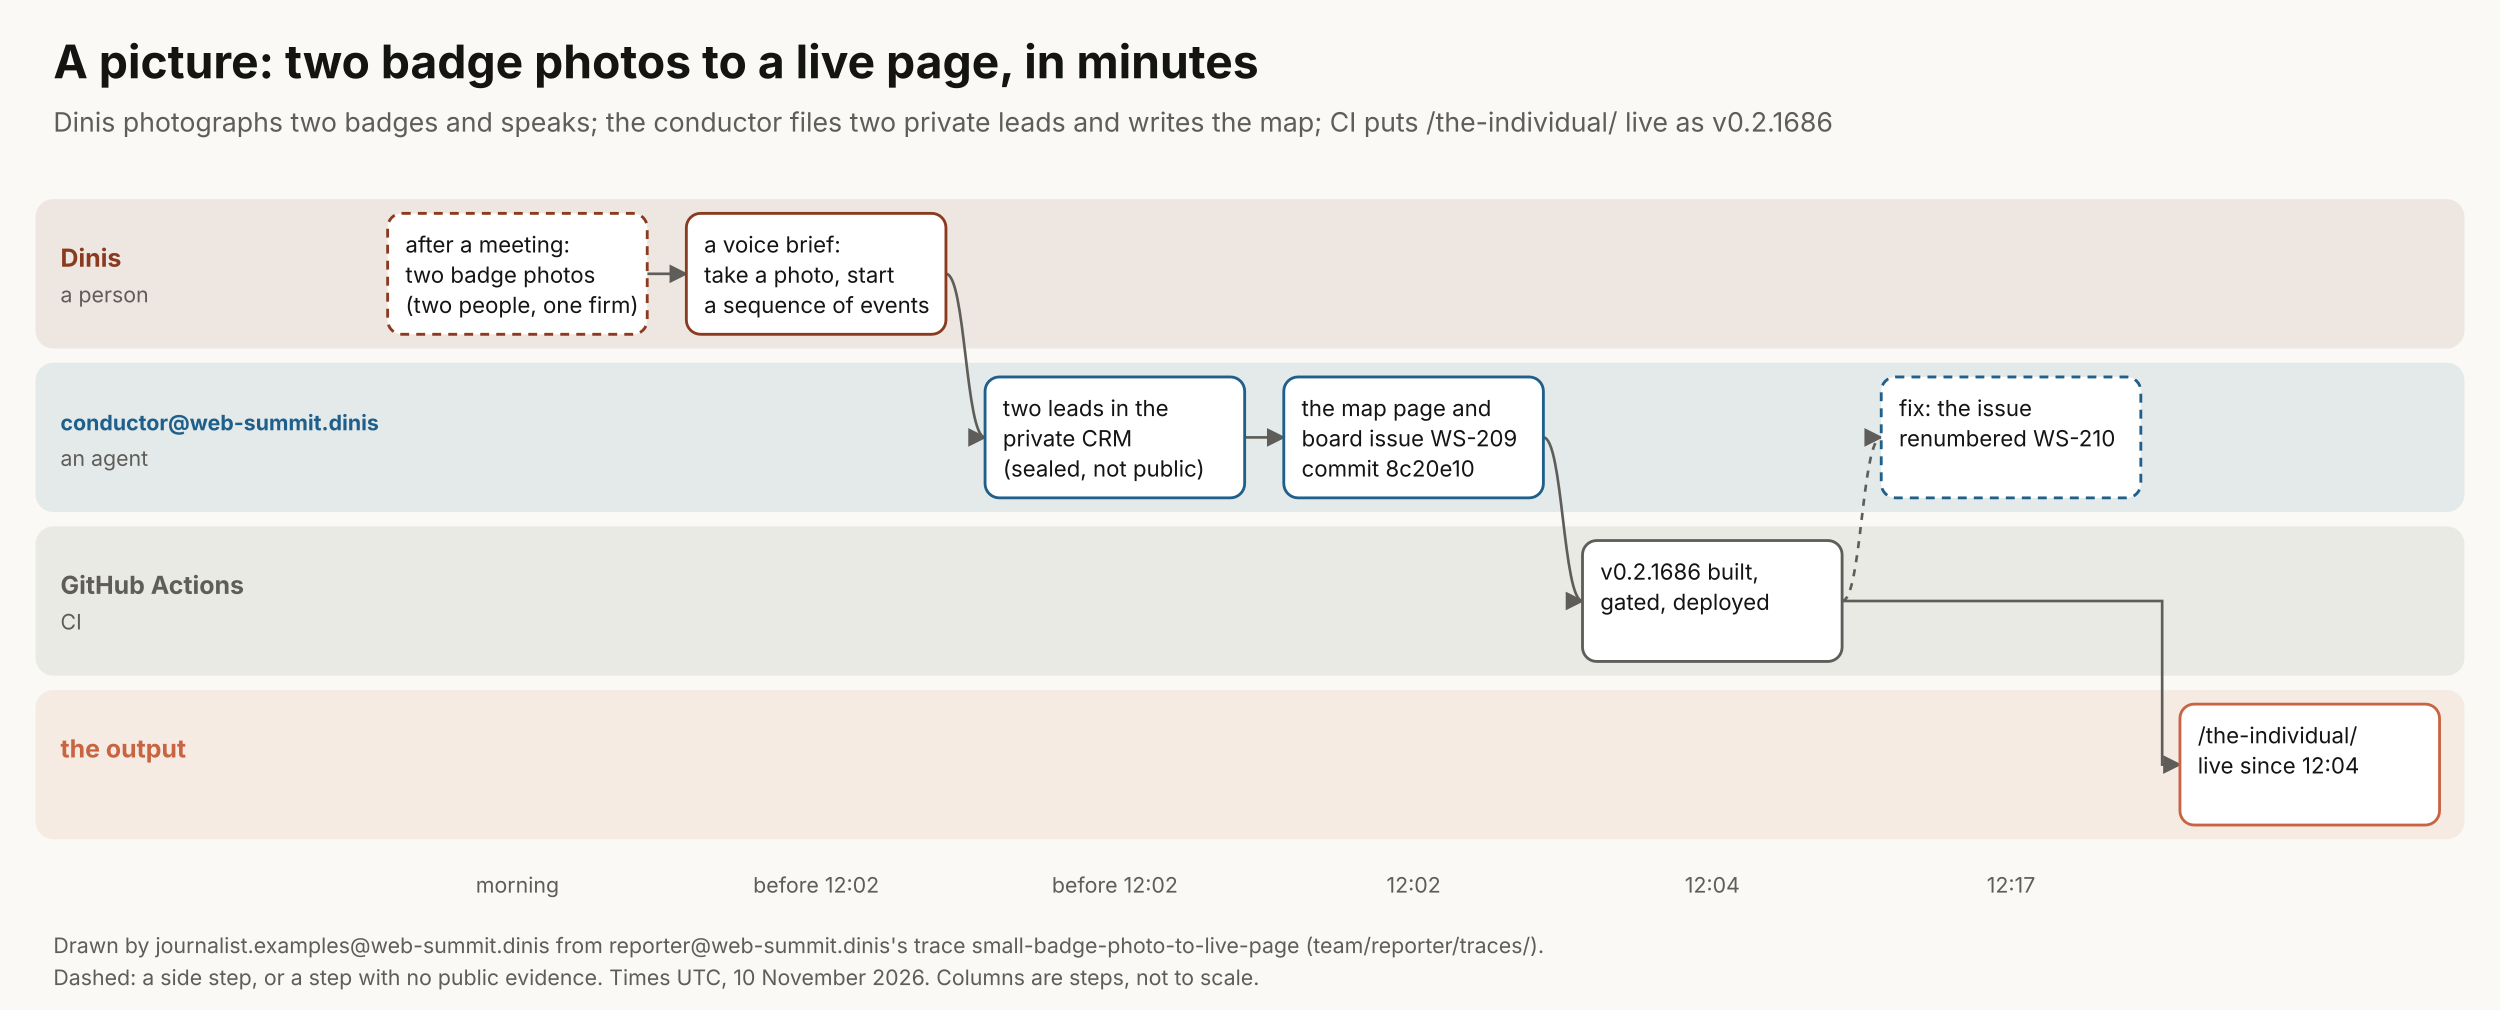
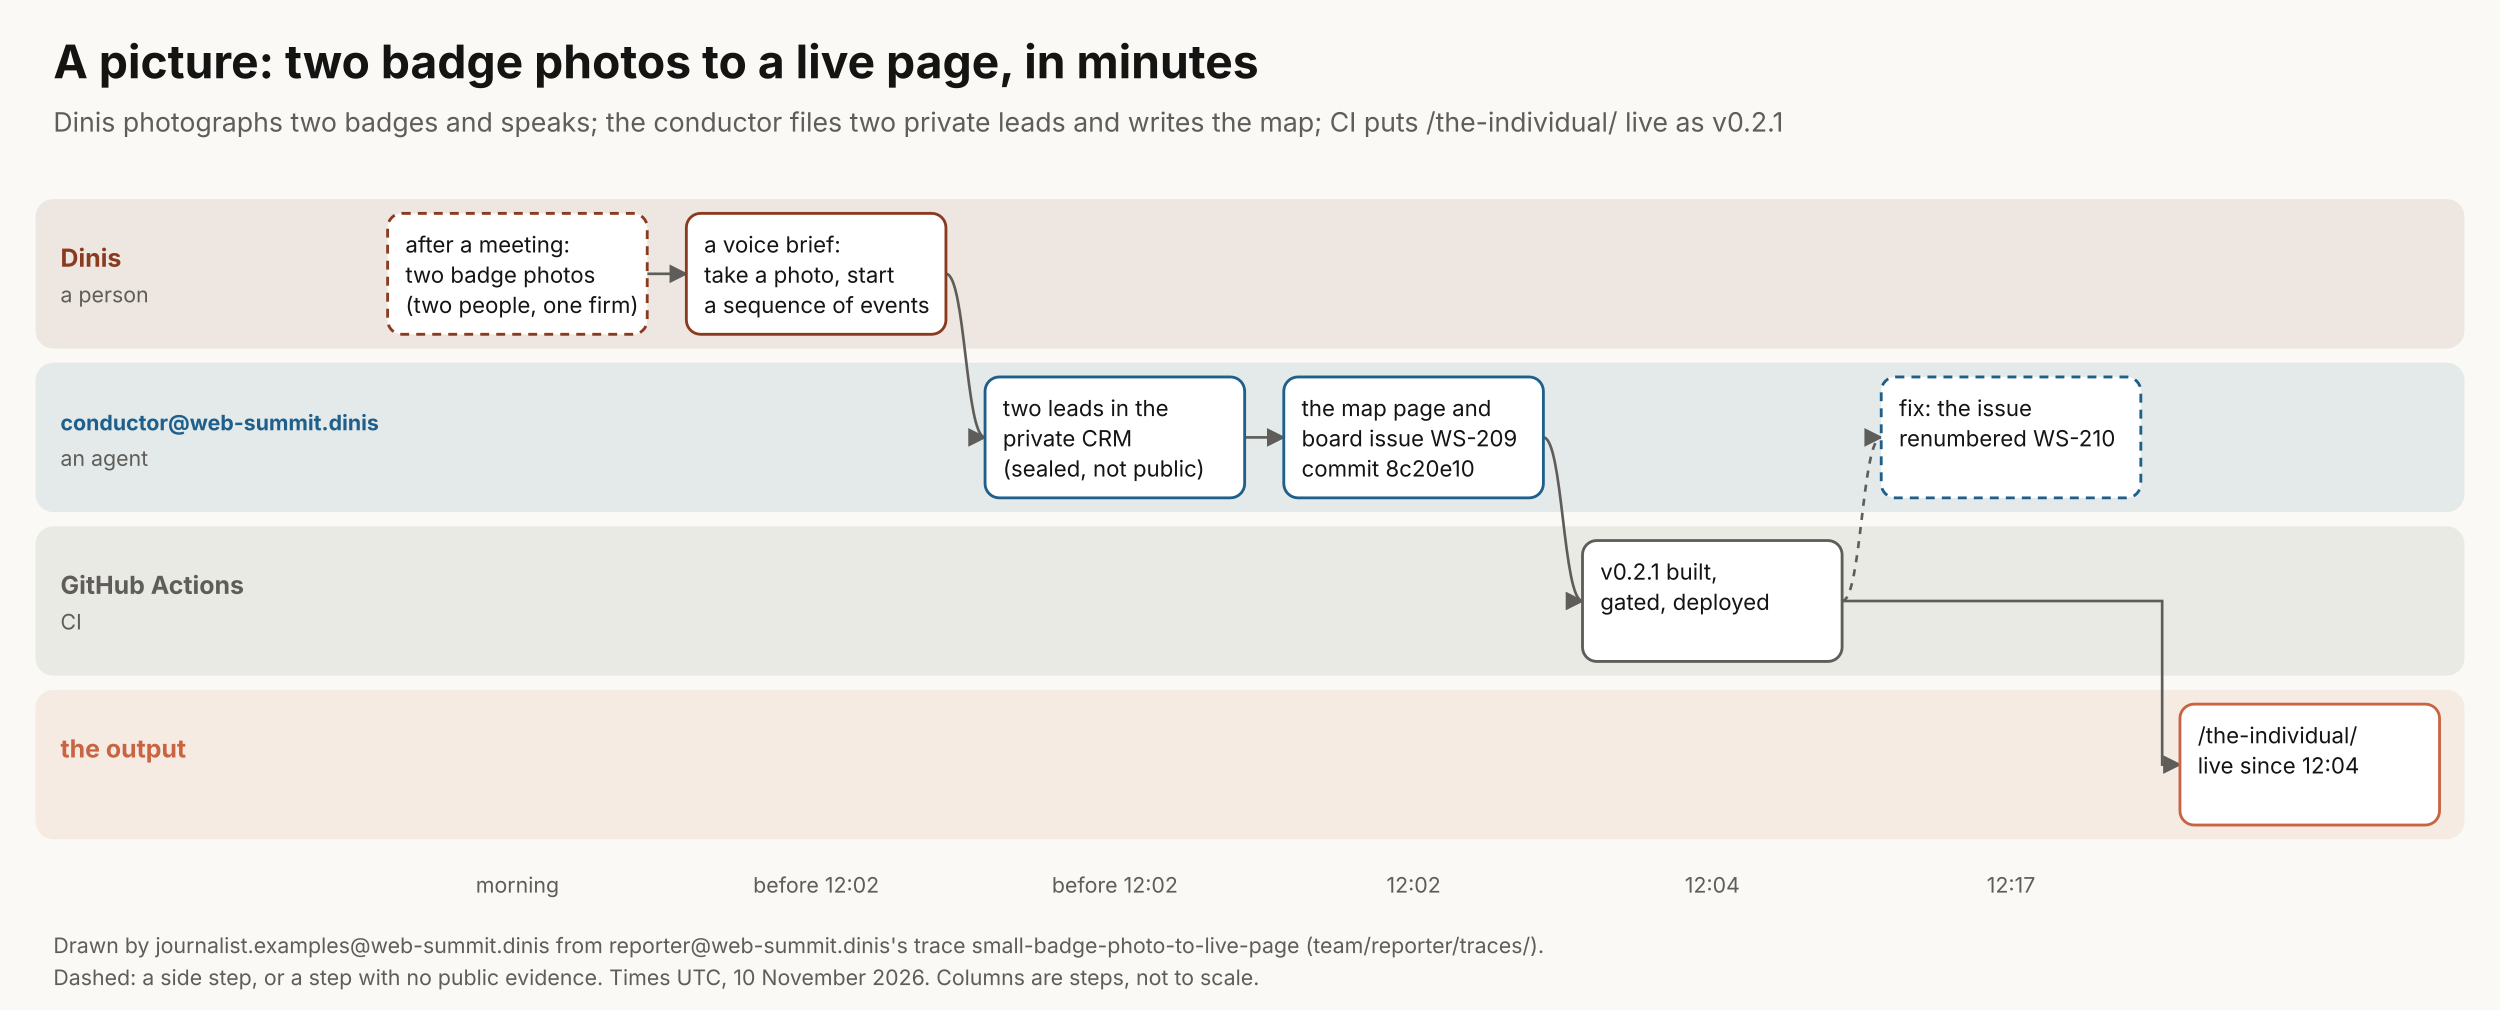
<svg xmlns="http://www.w3.org/2000/svg" viewBox="0 0 1406 568" font-family="Inter, -apple-system, Segoe UI, Helvetica, Arial, sans-serif">
  <rect width="1406" height="568" fill="#faf9f5" />
  <text x="30" y="44" font-size="26" font-weight="700" fill="#141413">A picture: two badge photos to a live page, in minutes</text>
-   <text x="30" y="74" font-size="15" fill="#5e5d59">Dinis photographs two badges and speaks; the conductor files two private leads and writes the map; CI puts /the-individual/ live as v0.2.1686</text>
+   <text x="30" y="74" font-size="15" fill="#5e5d59">Dinis photographs two badges and speaks; the conductor files two private leads and writes the map; CI puts /the-individual/ live as v0.2.1</text>
  <defs>
    <marker id="a" viewBox="0 0 10 10" refX="9" refY="5" markerWidth="7" markerHeight="7" orient="auto">
      <path d="M0,0L10,5L0,10z" fill="#5e5d59" />
    </marker>
  </defs>
-   <rect x="20" y="112" width="1366" height="84" rx="10" fill="#8a3b1f" fill-opacity="0.10" />
+   <rect x="20" y="112" width="1366" height="84" rx="10" fill="#8a3b1f" fill-opacity="0.1" />
  <text x="34" y="150" font-size="14" font-weight="700" fill="#8a3b1f">Dinis</text>
  <text x="34" y="170" font-size="12" fill="#5e5d59">a person</text>
-   <rect x="20" y="204" width="1366" height="84" rx="10" fill="#1f5f8b" fill-opacity="0.10" />
+   <rect x="20" y="204" width="1366" height="84" rx="10" fill="#1f5f8b" fill-opacity="0.1" />
  <text x="34" y="242" font-size="12" font-weight="700" fill="#1f5f8b">conductor@web-summit.dinis</text>
  <text x="34" y="262" font-size="12" fill="#5e5d59">an agent</text>
-   <rect x="20" y="296" width="1366" height="84" rx="10" fill="#5e5d59" fill-opacity="0.10" />
+   <rect x="20" y="296" width="1366" height="84" rx="10" fill="#5e5d59" fill-opacity="0.1" />
  <text x="34" y="334" font-size="14" font-weight="700" fill="#5e5d59">GitHub Actions</text>
  <text x="34" y="354" font-size="12" fill="#5e5d59">CI</text>
-   <rect x="20" y="388" width="1366" height="84" rx="10" fill="#c96442" fill-opacity="0.10" />
+   <rect x="20" y="388" width="1366" height="84" rx="10" fill="#c96442" fill-opacity="0.1" />
  <text x="34" y="426" font-size="14" font-weight="700" fill="#c96442">the output</text>
  <path d="M364,154.0 C375.0,154.0 375.0,154.0 386,154.0" fill="none" stroke="#5e5d59" stroke-width="1.5" marker-end="url(#a)" />
  <path d="M532,154.0 C543.0,154.0 543.0,246.0 554,246.0" fill="none" stroke="#5e5d59" stroke-width="1.5" marker-end="url(#a)" />
  <path d="M700,246.0 C711.0,246.0 711.0,246.0 722,246.0" fill="none" stroke="#5e5d59" stroke-width="1.5" marker-end="url(#a)" />
  <path d="M868,246.0 C879.0,246.0 879.0,338.0 890,338.0" fill="none" stroke="#5e5d59" stroke-width="1.5" marker-end="url(#a)" />
  <path d="M1036,338.0 C1047.0,338.0 1047.0,246.0 1058,246.0" fill="none" stroke="#5e5d59" stroke-width="1.5" marker-end="url(#a)" stroke-dasharray="4 4" />
  <path d="M1036,338.0 H1216 V430.0 H1226" fill="none" stroke="#5e5d59" stroke-width="1.5" marker-end="url(#a)" />
  <rect x="218" y="120" width="146" height="68" rx="8" fill="#ffffff" stroke="#8a3b1f" stroke-width="1.6" stroke-dasharray="5 4" />
  <text x="228" y="142" font-size="12.5" fill="#141413">after a meeting:</text>
  <text x="228" y="159" font-size="12.5" fill="#141413">two badge photos</text>
  <text x="228" y="176" font-size="12.5" fill="#141413">(two people, one firm)</text>
  <text x="291.0" y="502" font-size="12" fill="#5e5d59" text-anchor="middle">morning</text>
  <rect x="386" y="120" width="146" height="68" rx="8" fill="#ffffff" stroke="#8a3b1f" stroke-width="1.6" />
  <text x="396" y="142" font-size="12.5" fill="#141413">a voice brief:</text>
  <text x="396" y="159" font-size="12.5" fill="#141413">take a photo, start</text>
  <text x="396" y="176" font-size="12.5" fill="#141413">a sequence of events</text>
  <text x="459.0" y="502" font-size="12" fill="#5e5d59" text-anchor="middle">before 12:02</text>
  <rect x="554" y="212" width="146" height="68" rx="8" fill="#ffffff" stroke="#1f5f8b" stroke-width="1.6" />
  <text x="564" y="234" font-size="12.5" fill="#141413">two leads in the</text>
  <text x="564" y="251" font-size="12.5" fill="#141413">private CRM</text>
  <text x="564" y="268" font-size="12.5" fill="#141413">(sealed, not public)</text>
  <text x="627.0" y="502" font-size="12" fill="#5e5d59" text-anchor="middle">before 12:02</text>
  <rect x="722" y="212" width="146" height="68" rx="8" fill="#ffffff" stroke="#1f5f8b" stroke-width="1.6" />
  <text x="732" y="234" font-size="12.5" fill="#141413">the map page and</text>
  <text x="732" y="251" font-size="12.5" fill="#141413">board issue WS-209</text>
  <text x="732" y="268" font-size="12.5" fill="#141413">commit 8c20e10</text>
  <text x="795.0" y="502" font-size="12" fill="#5e5d59" text-anchor="middle">12:02</text>
  <rect x="890" y="304" width="146" height="68" rx="8" fill="#ffffff" stroke="#5e5d59" stroke-width="1.6" />
-   <text x="900" y="326" font-size="12.5" fill="#141413">v0.2.1686 built,</text>
+   <text x="900" y="326" font-size="12.5" fill="#141413">v0.2.1 built,</text>
  <text x="900" y="343" font-size="12.5" fill="#141413">gated, deployed</text>
  <text x="963.0" y="502" font-size="12" fill="#5e5d59" text-anchor="middle">12:04</text>
  <rect x="1058" y="212" width="146" height="68" rx="8" fill="#ffffff" stroke="#1f5f8b" stroke-width="1.6" stroke-dasharray="5 4" />
  <text x="1068" y="234" font-size="12.5" fill="#141413">fix: the issue</text>
  <text x="1068" y="251" font-size="12.5" fill="#141413">renumbered WS-210</text>
  <text x="1131.0" y="502" font-size="12" fill="#5e5d59" text-anchor="middle">12:17</text>
  <rect x="1226" y="396" width="146" height="68" rx="8" fill="#ffffff" stroke="#c96442" stroke-width="1.6" />
  <text x="1236" y="418" font-size="12.5" fill="#141413">/the-individual/</text>
  <text x="1236" y="435" font-size="12.5" fill="#141413">live since 12:04</text>
  <text x="30" y="536" font-size="12" fill="#5e5d59">Drawn by journalist.examples@web-summit.dinis from reporter@web-summit.dinis's trace small-badge-photo-to-live-page (team/reporter/traces/).</text>
  <text x="30" y="554" font-size="12" fill="#5e5d59">Dashed: a side step, or a step with no public evidence. Times UTC, 10 November 2026. Columns are steps, not to scale.</text>
</svg>
